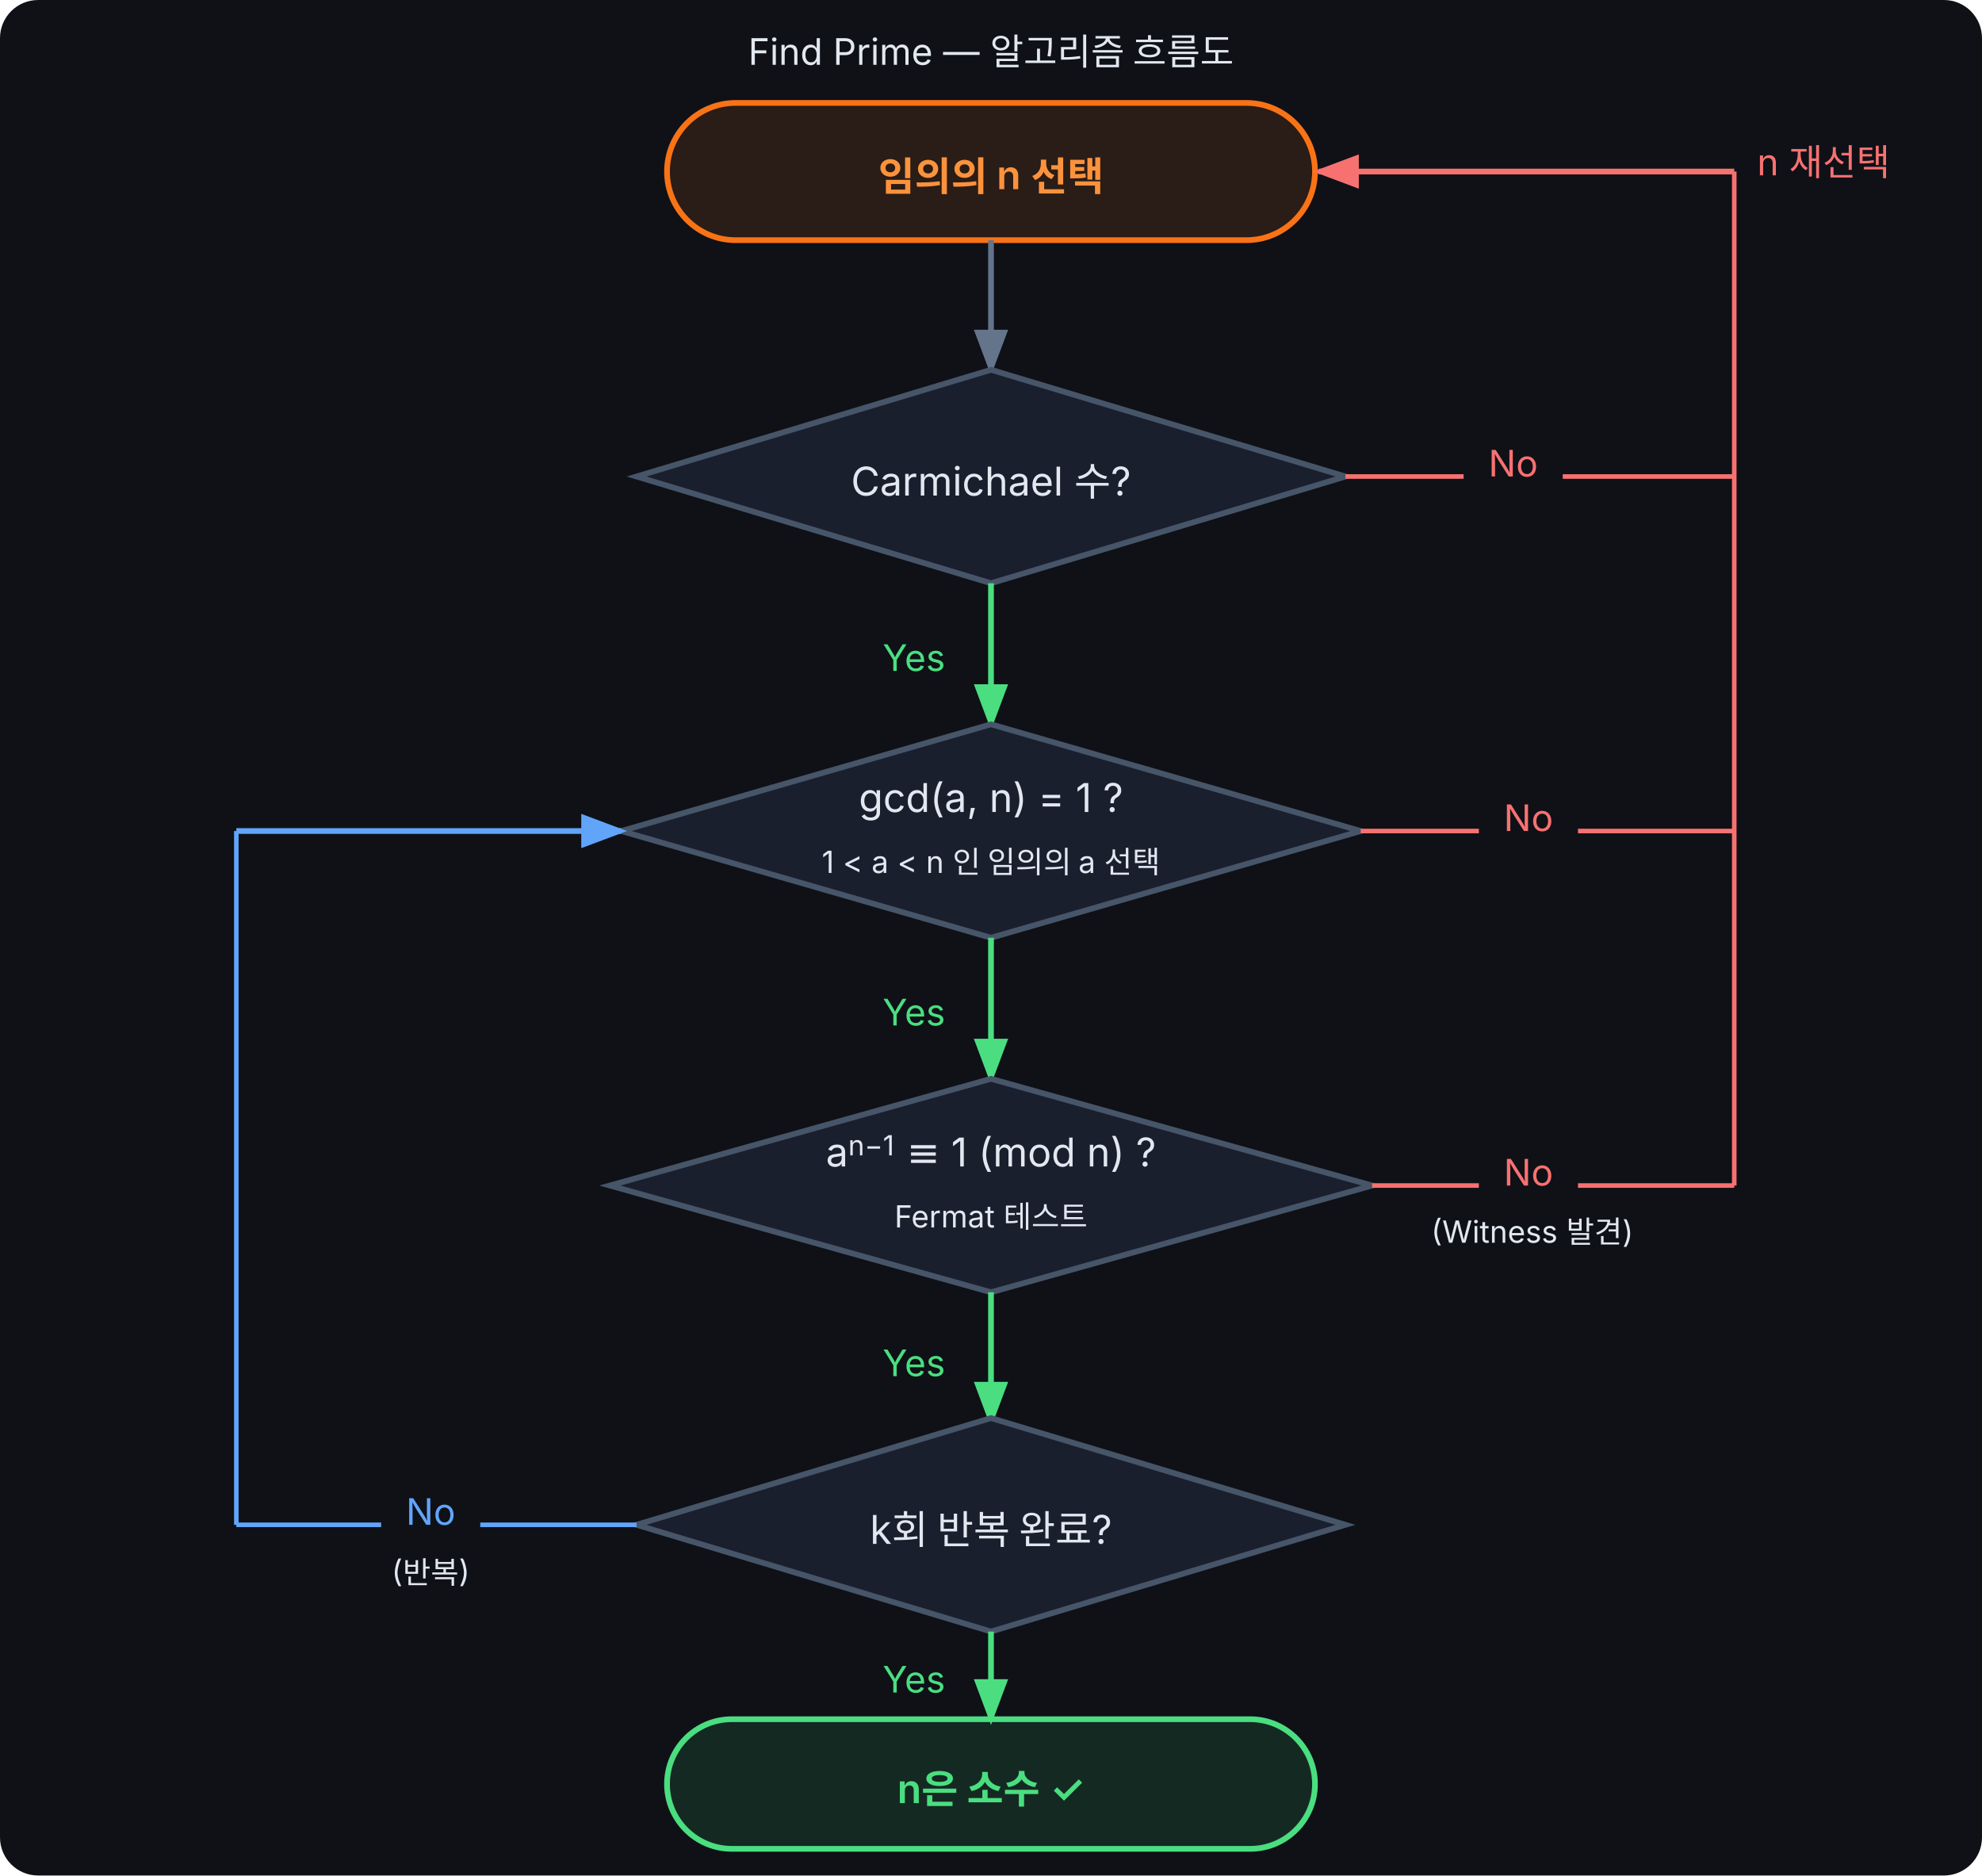
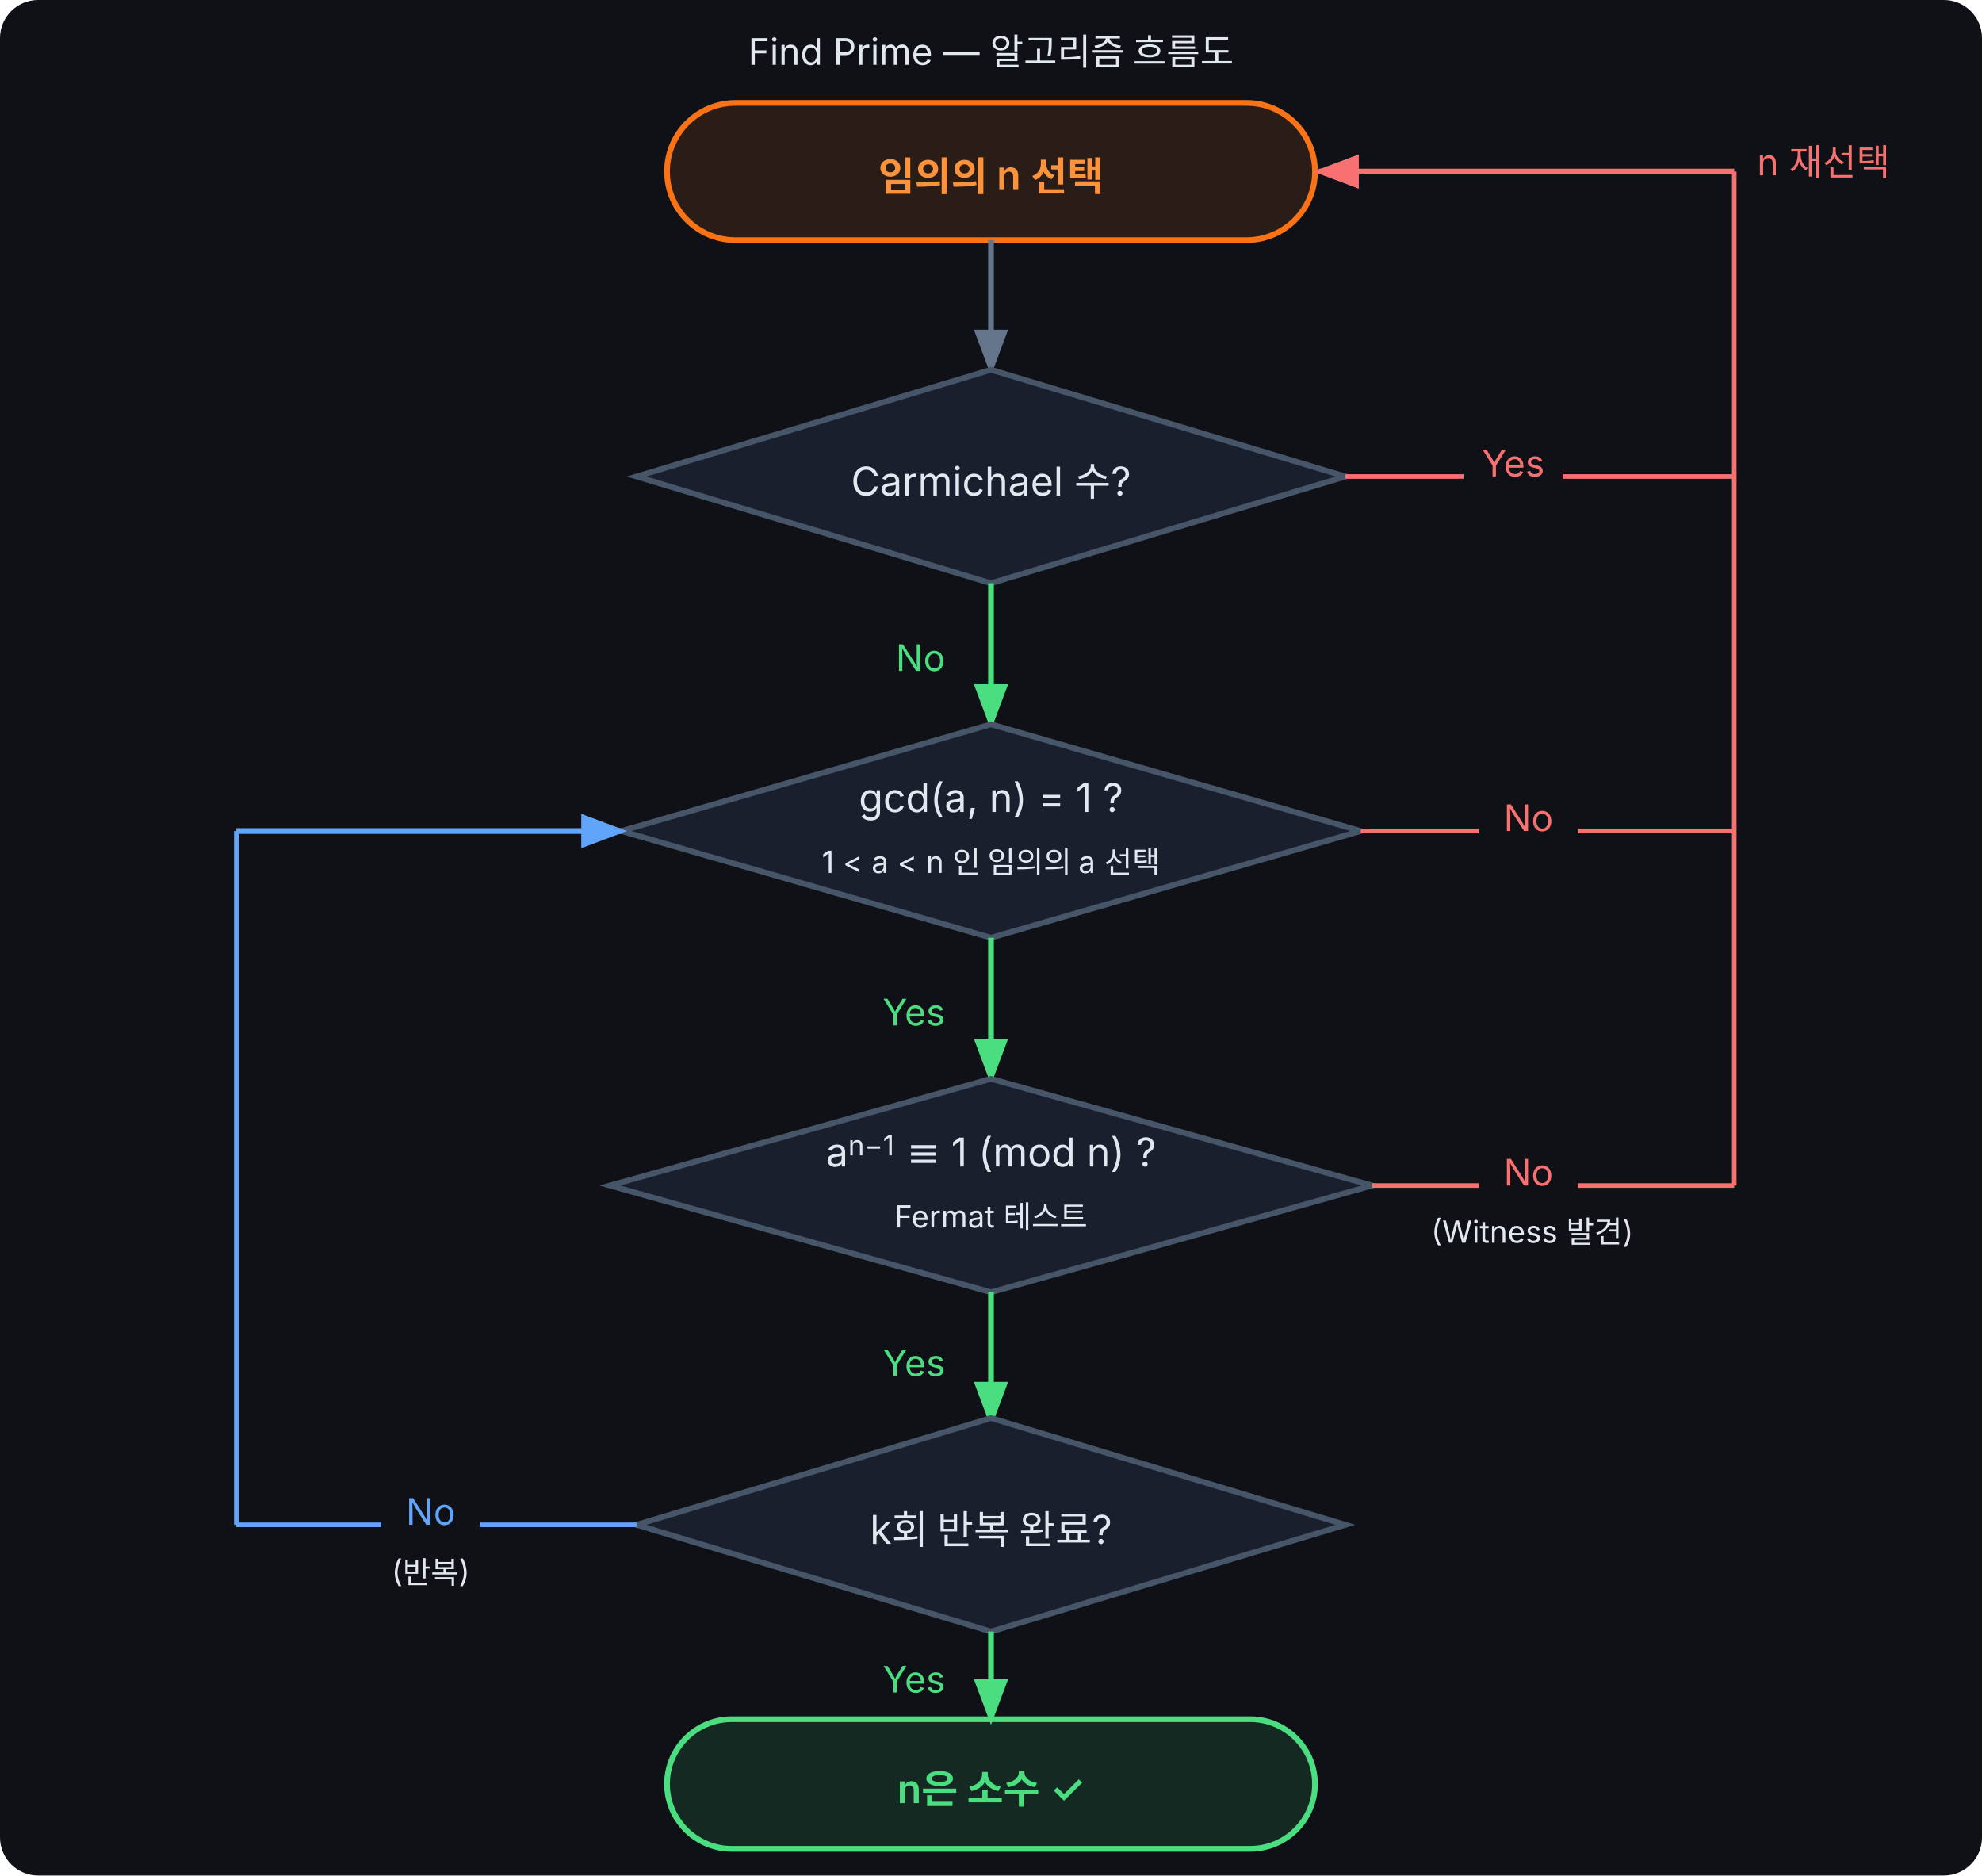
<svg xmlns="http://www.w3.org/2000/svg" viewBox="0 0 520 492" width="780" height="738">
  <defs>
    <marker id="ag" markerWidth="8" markerHeight="6" refX="7" refY="3" orient="auto">
      <polygon points="0 0, 8 3, 0 6" fill="#64748b" />
    </marker>
    <marker id="av" markerWidth="8" markerHeight="6" refX="7" refY="3" orient="auto">
      <polygon points="0 0, 8 3, 0 6" fill="#4ade80" />
    </marker>
    <marker id="an" markerWidth="8" markerHeight="6" refX="7" refY="3" orient="auto">
      <polygon points="0 0, 8 3, 0 6" fill="#f87171" />
    </marker>
    <marker id="ar" markerWidth="8" markerHeight="6" refX="7" refY="3" orient="auto">
      <polygon points="0 0, 8 3, 0 6" fill="#60a5fa" />
    </marker>
  </defs>
  <rect width="520" height="492" fill="#0f1117" rx="10" />
  <text x="260" y="17" text-anchor="middle" font-family="system-ui,-apple-system,sans-serif" font-size="9.6" fill="#e2e8f0">Find Prime — 알고리즘 흐름도</text>
  <rect x="175" y="27" width="170" height="36" rx="18" fill="rgba(249,115,22,0.12)" stroke="#f97316" stroke-width="1.5" />
  <text x="260" y="50" text-anchor="middle" font-family="system-ui,-apple-system,sans-serif" font-size="10.4" font-weight="600" fill="#fb923c">임의의 n 선택</text>
  <line x1="260" y1="63" x2="260" y2="97" stroke="#64748b" stroke-width="1.5" marker-end="url(#ag)" />
  <polygon points="260,97 353,125 260,153 167,125" fill="#1a1f2e" stroke="#475569" stroke-width="1.5" />
  <text x="260" y="130" text-anchor="middle" font-family="system-ui,-apple-system,sans-serif" font-size="10.4" fill="#e2e8f0">Carmichael 수?</text>
  <line x1="260" y1="153" x2="260" y2="190" stroke="#4ade80" stroke-width="1.5" marker-end="url(#av)" />
  <rect x="224" y="163" width="30" height="16" fill="#0f1117" />
-   <text x="248" y="176" text-anchor="end" font-family="system-ui,-apple-system,sans-serif" font-size="9.6" fill="#4ade80">Yes</text>
+   <text x="248" y="176" text-anchor="end" font-family="system-ui,-apple-system,sans-serif" font-size="9.6" fill="#4ade80">No</text>
  <polygon points="260,190 357,218 260,246 163,218" fill="#1a1f2e" stroke="#475569" stroke-width="1.5" />
  <text x="260" y="213" text-anchor="middle" font-family="system-ui,-apple-system,sans-serif" font-size="10.4" fill="#e2e8f0">gcd(a, n) = 1 ?</text>
  <text x="260" y="229" text-anchor="middle" font-family="system-ui,-apple-system,sans-serif" font-size="8" fill="#e2e8f0">1 &lt; a &lt; n 인 임의의 a 선택</text>
  <line x1="260" y1="246" x2="260" y2="283" stroke="#4ade80" stroke-width="1.5" marker-end="url(#av)" />
  <rect x="224" y="256" width="30" height="16" fill="#0f1117" />
  <text x="248" y="269" text-anchor="end" font-family="system-ui,-apple-system,sans-serif" font-size="9.6" fill="#4ade80">Yes</text>
  <polygon points="260,283 360,311 260,339 160,311" fill="#1a1f2e" stroke="#475569" stroke-width="1.5" />
  <text x="260" y="306" text-anchor="middle" font-family="system-ui,-apple-system,sans-serif" font-size="10.4" fill="#e2e8f0">a<tspan baseline-shift="super" font-size="70%">n−1</tspan> ≡ 1 (mod n) ?</text>
  <text x="260" y="322" text-anchor="middle" font-family="system-ui,-apple-system,sans-serif" font-size="8" fill="#e2e8f0">Fermat 테스트</text>
  <line x1="260" y1="339" x2="260" y2="373" stroke="#4ade80" stroke-width="1.5" marker-end="url(#av)" />
  <rect x="224" y="348" width="30" height="16" fill="#0f1117" />
  <text x="248" y="361" text-anchor="end" font-family="system-ui,-apple-system,sans-serif" font-size="9.6" fill="#4ade80">Yes</text>
  <polygon points="260,372 353,400 260,428 167,400" fill="#1a1f2e" stroke="#475569" stroke-width="1.5" />
  <text x="260" y="405" text-anchor="middle" font-family="system-ui,-apple-system,sans-serif" font-size="10.4" fill="#e2e8f0">k회 반복 완료?</text>
  <line x1="260" y1="428" x2="260" y2="451" stroke="#4ade80" stroke-width="1.5" marker-end="url(#av)" />
  <rect x="224" y="431" width="30" height="16" fill="#0f1117" />
  <text x="248" y="444" text-anchor="end" font-family="system-ui,-apple-system,sans-serif" font-size="9.6" fill="#4ade80">Yes</text>
  <rect x="175" y="451" width="170" height="34" rx="17" fill="rgba(74,222,128,0.12)" stroke="#4ade80" stroke-width="1.5" />
  <text x="260" y="473" text-anchor="middle" font-family="system-ui,-apple-system,sans-serif" font-size="10.4" font-weight="600" fill="#4ade80">n은 소수 ✓</text>
  <line x1="353" y1="125" x2="455" y2="125" stroke="#f87171" stroke-width="1.2" />
  <rect x="384" y="113" width="26" height="16" fill="#0f1117" />
-   <text x="397" y="125" text-anchor="middle" font-family="system-ui,-apple-system,sans-serif" font-size="9.6" fill="#f87171">No</text>
+   <text x="397" y="125" text-anchor="middle" font-family="system-ui,-apple-system,sans-serif" font-size="9.6" fill="#f87171">Yes</text>
  <line x1="357" y1="218" x2="455" y2="218" stroke="#f87171" stroke-width="1.2" />
  <rect x="388" y="206" width="26" height="16" fill="#0f1117" />
  <text x="401" y="218" text-anchor="middle" font-family="system-ui,-apple-system,sans-serif" font-size="9.6" fill="#f87171">No</text>
  <line x1="360" y1="311" x2="455" y2="311" stroke="#f87171" stroke-width="1.2" />
  <rect x="388" y="299" width="26" height="16" fill="#0f1117" />
  <text x="401" y="311" text-anchor="middle" font-family="system-ui,-apple-system,sans-serif" font-size="9.6" fill="#f87171">No</text>
  <rect x="374" y="315" width="56" height="14" fill="#0f1117" />
  <text x="402" y="326" text-anchor="middle" font-family="system-ui,-apple-system,sans-serif" font-size="8" fill="#e2e8f0">(Witness 발견)</text>
  <line x1="455" y1="45" x2="455" y2="311" stroke="#f87171" stroke-width="1.2" />
  <line x1="455" y1="45" x2="346" y2="45" stroke="#f87171" stroke-width="1.5" marker-end="url(#an)" />
  <rect x="459" y="34" width="54" height="16" fill="#0f1117" />
  <text x="461" y="46" text-anchor="start" font-family="system-ui,-apple-system,sans-serif" font-size="9.6" fill="#f87171">n 재선택</text>
  <line x1="167" y1="400" x2="62" y2="400" stroke="#60a5fa" stroke-width="1.2" />
  <line x1="62" y1="400" x2="62" y2="218" stroke="#60a5fa" stroke-width="1.2" />
  <line x1="62" y1="218" x2="163" y2="218" stroke="#60a5fa" stroke-width="1.5" marker-end="url(#ar)" />
  <rect x="100" y="388" width="26" height="16" fill="#0f1117" />
  <text x="113" y="400" text-anchor="middle" font-family="system-ui,-apple-system,sans-serif" font-size="9.6" fill="#60a5fa">No</text>
  <rect x="90" y="404" width="46" height="14" fill="#0f1117" />
  <text x="113" y="415" text-anchor="middle" font-family="system-ui,-apple-system,sans-serif" font-size="8" fill="#e2e8f0">(반복)</text>
</svg>
